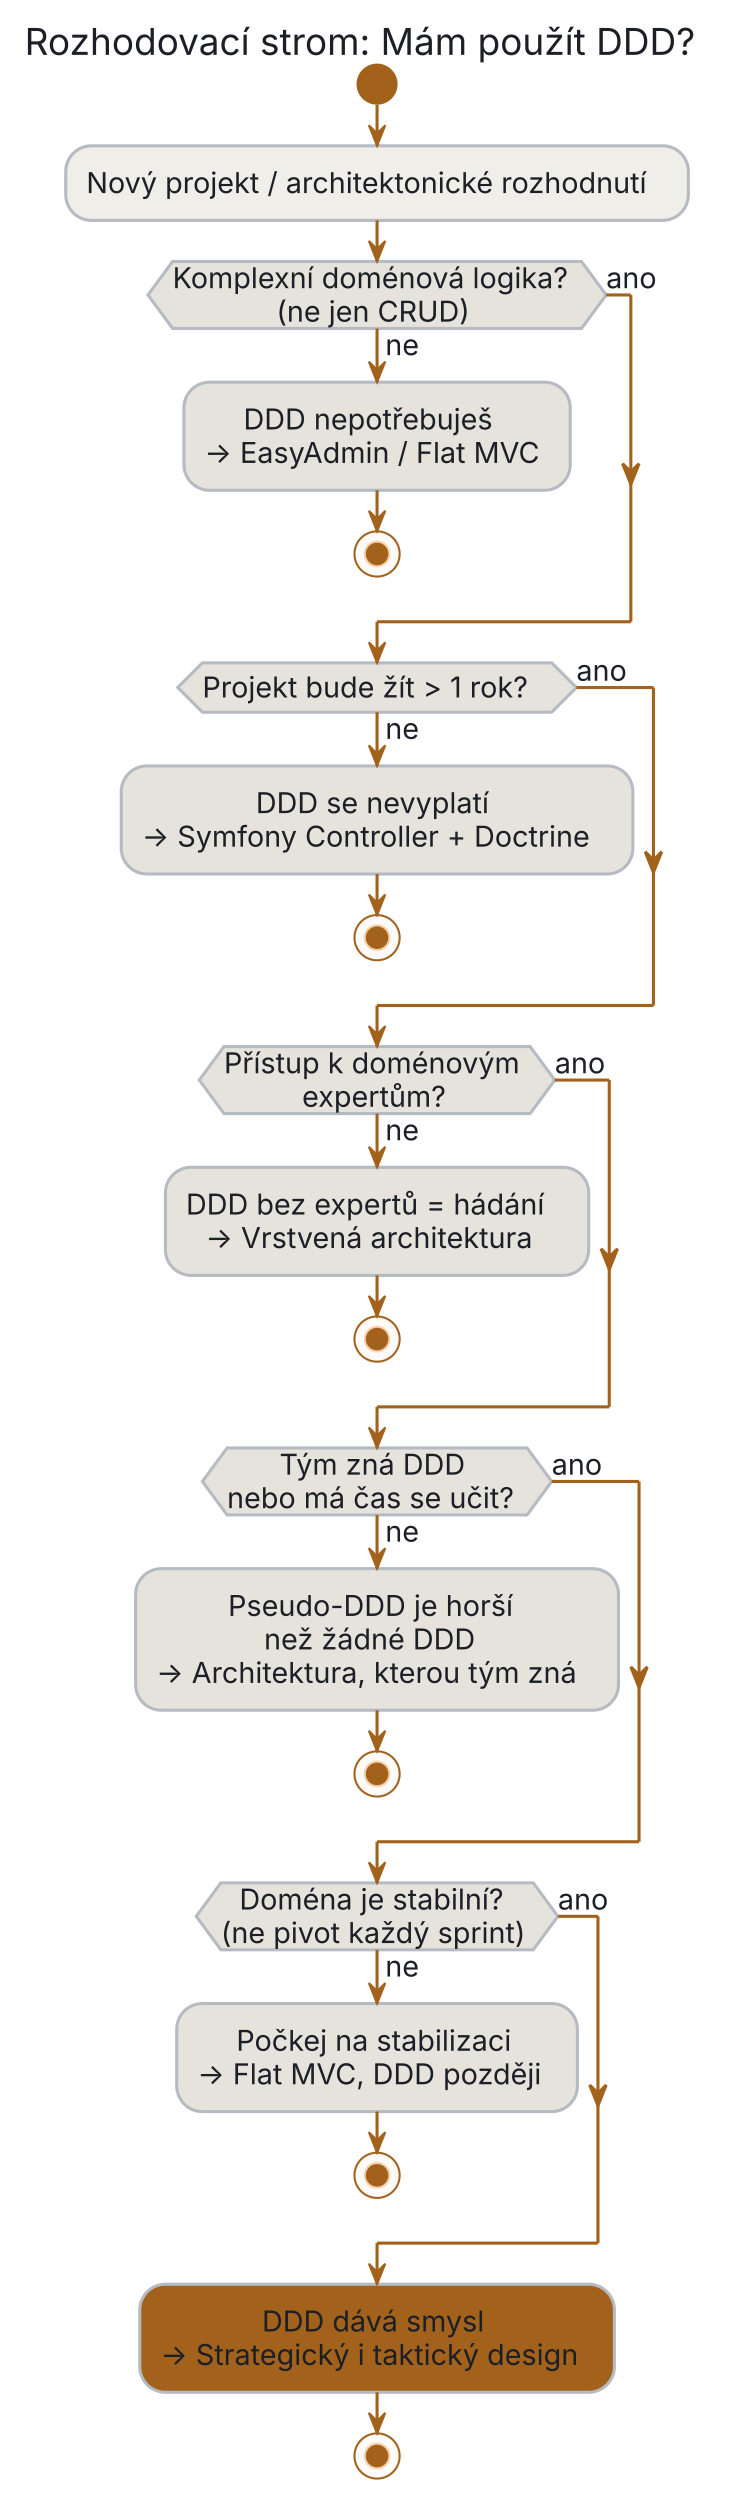
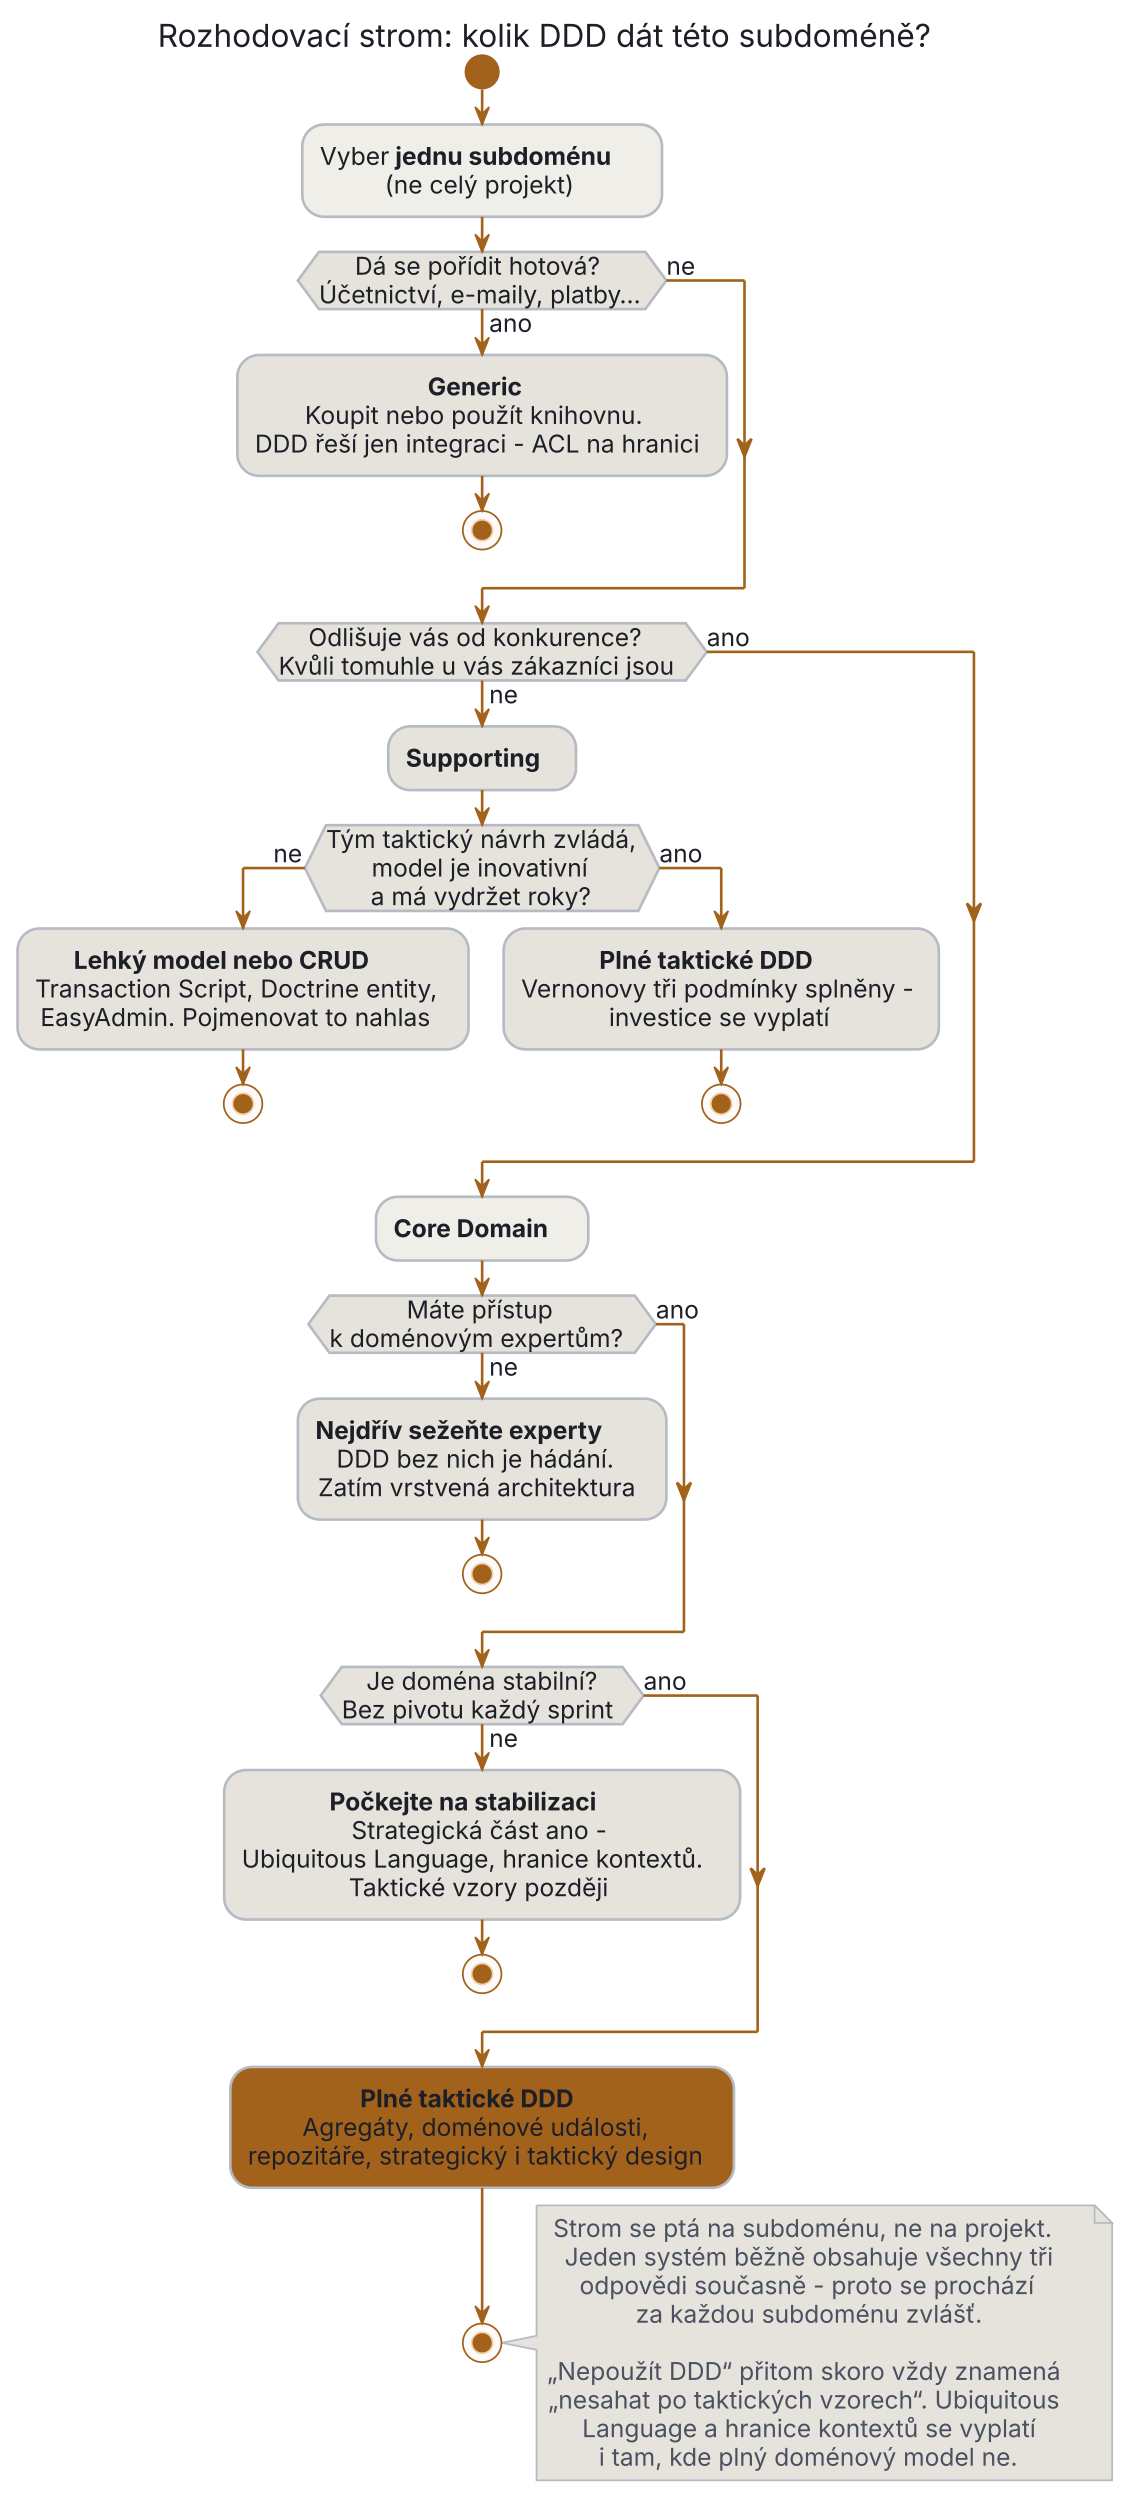
- <svg xmlns="http://www.w3.org/2000/svg" contentScriptType="application/ecmascript" contentStyleType="text/css" height="1901.562px" preserveAspectRatio="none" style="width:571px;height:1901px;background:#fcfbf9;" version="1.1" viewBox="0 0 571 1901" width="571.875px" zoomAndPan="magnify">
+ <svg xmlns="http://www.w3.org/2000/svg" contentScriptType="application/ecmascript" contentStyleType="text/css" height="2226.562px" preserveAspectRatio="none" style="width:1007px;height:2226px;background:#fcfbf9;" version="1.1" viewBox="0 0 1007 2226" width="1007.812px" zoomAndPan="magnify">
  <defs />
  <g>
-     <text fill="#1c1f26" font-family="Inter, ui-sans-serif, system-ui, -apple-system, sans-serif" font-size="28.125" lengthAdjust="spacingAndGlyphs" textLength="534.375" x="18.75" y="41.731">Rozhodovací strom: Mám použít DDD?</text>
-     <ellipse cx="286.719" cy="63.989" fill="#a2621c" rx="15.625" ry="15.625" style="stroke: none; stroke-width: 1.562;" />
-     <rect fill="#f0eee8" height="56.714" rx="19.531" ry="19.531" style="stroke: #b6bac2; stroke-width: 2.344;" width="473.438" x="50" y="110.864" />
-     <text fill="#1c1f26" font-family="Inter, ui-sans-serif, system-ui, -apple-system, sans-serif" font-size="21.875" lengthAdjust="spacingAndGlyphs" textLength="442.188" x="65.625" y="146.794">Nový projekt / architektonické rozhodnutí</text>
-     <rect fill="#e6e3dc" height="82.178" rx="19.531" ry="19.531" style="stroke: #b6bac2; stroke-width: 2.344;" width="293.75" x="139.844" y="290.613" />
-     <text fill="#1c1f26" font-family="Inter, ui-sans-serif, system-ui, -apple-system, sans-serif" font-size="21.875" lengthAdjust="spacingAndGlyphs" textLength="203.125" x="185.156" y="326.543">DDD nepotřebuješ</text>
-     <text fill="#1c1f26" font-family="Inter, ui-sans-serif, system-ui, -apple-system, sans-serif" font-size="21.875" lengthAdjust="spacingAndGlyphs" textLength="262.5" x="155.469" y="352.007">-&gt; EasyAdmin / Flat MVC</text>
-     <ellipse cx="286.719" cy="421.228" fill="#fcfbf9" rx="17.188" ry="17.188" style="stroke: #a2621c; stroke-width: 1.562;" />
-     <ellipse cx="286.719" cy="421.228" fill="#a2621c" rx="9.375" ry="9.375" style="stroke: #F7D1AA; stroke-width: 1.562;" />
-     <polygon fill="#e6e3dc" points="131.25,198.828,442.188,198.828,460.938,224.292,442.188,249.756,131.25,249.756,112.5,224.292,131.25,198.828" style="stroke: #b6bac2; stroke-width: 2.344;" />
-     <text fill="#1c1f26" font-family="Inter, ui-sans-serif, system-ui, -apple-system, sans-serif" font-size="21.875" lengthAdjust="spacingAndGlyphs" textLength="28.125" x="292.969" y="270.061">ne</text>
-     <text fill="#1c1f26" font-family="Inter, ui-sans-serif, system-ui, -apple-system, sans-serif" font-size="21.875" lengthAdjust="spacingAndGlyphs" textLength="310.938" x="131.25" y="219.133">Komplexní doménová logika?</text>
-     <text fill="#1c1f26" font-family="Inter, ui-sans-serif, system-ui, -apple-system, sans-serif" font-size="21.875" lengthAdjust="spacingAndGlyphs" textLength="153.125" x="210.156" y="244.597">(ne jen CRUD)</text>
-     <text fill="#1c1f26" font-family="Inter, ui-sans-serif, system-ui, -apple-system, sans-serif" font-size="21.875" lengthAdjust="spacingAndGlyphs" textLength="40.625" x="460.938" y="219.133">ano</text>
-     <rect fill="#e6e3dc" height="82.178" rx="19.531" ry="19.531" style="stroke: #b6bac2; stroke-width: 2.344;" width="389.062" x="92.188" y="582.398" />
-     <text fill="#1c1f26" font-family="Inter, ui-sans-serif, system-ui, -apple-system, sans-serif" font-size="21.875" lengthAdjust="spacingAndGlyphs" textLength="184.375" x="194.531" y="618.327">DDD se nevyplatí</text>
-     <text fill="#1c1f26" font-family="Inter, ui-sans-serif, system-ui, -apple-system, sans-serif" font-size="21.875" lengthAdjust="spacingAndGlyphs" textLength="357.812" x="107.812" y="643.791">-&gt; Symfony Controller + Doctrine</text>
-     <ellipse cx="286.719" cy="713.013" fill="#fcfbf9" rx="17.188" ry="17.188" style="stroke: #a2621c; stroke-width: 1.562;" />
-     <ellipse cx="286.719" cy="713.013" fill="#a2621c" rx="9.375" ry="9.375" style="stroke: #F7D1AA; stroke-width: 1.562;" />
-     <polygon fill="#e6e3dc" points="153.906,504.041,419.531,504.041,438.281,522.79,419.531,541.54,153.906,541.54,135.156,522.79,153.906,504.041" style="stroke: #b6bac2; stroke-width: 2.344;" />
-     <text fill="#1c1f26" font-family="Inter, ui-sans-serif, system-ui, -apple-system, sans-serif" font-size="21.875" lengthAdjust="spacingAndGlyphs" textLength="28.125" x="292.969" y="561.845">ne</text>
-     <text fill="#1c1f26" font-family="Inter, ui-sans-serif, system-ui, -apple-system, sans-serif" font-size="21.875" lengthAdjust="spacingAndGlyphs" textLength="265.625" x="153.906" y="530.364">Projekt bude žít &gt; 1 rok?</text>
-     <text fill="#1c1f26" font-family="Inter, ui-sans-serif, system-ui, -apple-system, sans-serif" font-size="21.875" lengthAdjust="spacingAndGlyphs" textLength="40.625" x="438.281" y="517.631">ano</text>
-     <rect fill="#e6e3dc" height="82.178" rx="19.531" ry="19.531" style="stroke: #b6bac2; stroke-width: 2.344;" width="321.875" x="125.781" y="887.61" />
-     <text fill="#1c1f26" font-family="Inter, ui-sans-serif, system-ui, -apple-system, sans-serif" font-size="21.875" lengthAdjust="spacingAndGlyphs" textLength="290.625" x="141.406" y="923.54">DDD bez expertů = hádání</text>
-     <text fill="#1c1f26" font-family="Inter, ui-sans-serif, system-ui, -apple-system, sans-serif" font-size="21.875" lengthAdjust="spacingAndGlyphs" textLength="260.938" x="156.25" y="949.004">-&gt; Vrstvená architektura</text>
-     <ellipse cx="286.719" cy="1018.225" fill="#fcfbf9" rx="17.188" ry="17.188" style="stroke: #a2621c; stroke-width: 1.562;" />
-     <ellipse cx="286.719" cy="1018.225" fill="#a2621c" rx="9.375" ry="9.375" style="stroke: #F7D1AA; stroke-width: 1.562;" />
-     <polygon fill="#e6e3dc" points="170.312,795.825,403.125,795.825,421.875,821.289,403.125,846.753,170.312,846.753,151.562,821.289,170.312,795.825" style="stroke: #b6bac2; stroke-width: 2.344;" />
-     <text fill="#1c1f26" font-family="Inter, ui-sans-serif, system-ui, -apple-system, sans-serif" font-size="21.875" lengthAdjust="spacingAndGlyphs" textLength="28.125" x="292.969" y="867.058">ne</text>
-     <text fill="#1c1f26" font-family="Inter, ui-sans-serif, system-ui, -apple-system, sans-serif" font-size="21.875" lengthAdjust="spacingAndGlyphs" textLength="232.812" x="170.312" y="816.13">Přístup k doménovým</text>
-     <text fill="#1c1f26" font-family="Inter, ui-sans-serif, system-ui, -apple-system, sans-serif" font-size="21.875" lengthAdjust="spacingAndGlyphs" textLength="114.062" x="229.688" y="841.594">expertům?</text>
-     <text fill="#1c1f26" font-family="Inter, ui-sans-serif, system-ui, -apple-system, sans-serif" font-size="21.875" lengthAdjust="spacingAndGlyphs" textLength="40.625" x="421.875" y="816.13">ano</text>
-     <rect fill="#e6e3dc" height="107.642" rx="19.531" ry="19.531" style="stroke: #b6bac2; stroke-width: 2.344;" width="367.188" x="103.125" y="1192.822" />
-     <text fill="#1c1f26" font-family="Inter, ui-sans-serif, system-ui, -apple-system, sans-serif" font-size="21.875" lengthAdjust="spacingAndGlyphs" textLength="226.562" x="173.438" y="1228.752">Pseudo-DDD je horší</text>
-     <text fill="#1c1f26" font-family="Inter, ui-sans-serif, system-ui, -apple-system, sans-serif" font-size="21.875" lengthAdjust="spacingAndGlyphs" textLength="171.875" x="200.781" y="1254.216">než žádné DDD</text>
-     <text fill="#1c1f26" font-family="Inter, ui-sans-serif, system-ui, -apple-system, sans-serif" font-size="21.875" lengthAdjust="spacingAndGlyphs" textLength="335.938" x="118.75" y="1279.68">-&gt; Architektura, kterou tým zná</text>
-     <ellipse cx="286.719" cy="1348.901" fill="#fcfbf9" rx="17.188" ry="17.188" style="stroke: #a2621c; stroke-width: 1.562;" />
-     <ellipse cx="286.719" cy="1348.901" fill="#a2621c" rx="9.375" ry="9.375" style="stroke: #F7D1AA; stroke-width: 1.562;" />
-     <polygon fill="#e6e3dc" points="172.656,1101.038,400.781,1101.038,419.531,1126.502,400.781,1151.965,172.656,1151.965,153.906,1126.502,172.656,1101.038" style="stroke: #b6bac2; stroke-width: 2.344;" />
-     <text fill="#1c1f26" font-family="Inter, ui-sans-serif, system-ui, -apple-system, sans-serif" font-size="21.875" lengthAdjust="spacingAndGlyphs" textLength="28.125" x="292.969" y="1172.27">ne</text>
-     <text fill="#1c1f26" font-family="Inter, ui-sans-serif, system-ui, -apple-system, sans-serif" font-size="21.875" lengthAdjust="spacingAndGlyphs" textLength="148.438" x="212.5" y="1121.342">Tým zná DDD</text>
-     <text fill="#1c1f26" font-family="Inter, ui-sans-serif, system-ui, -apple-system, sans-serif" font-size="21.875" lengthAdjust="spacingAndGlyphs" textLength="228.125" x="172.656" y="1146.806">nebo má čas se učit?</text>
-     <text fill="#1c1f26" font-family="Inter, ui-sans-serif, system-ui, -apple-system, sans-serif" font-size="21.875" lengthAdjust="spacingAndGlyphs" textLength="40.625" x="419.531" y="1121.342">ano</text>
-     <rect fill="#e6e3dc" height="82.178" rx="19.531" ry="19.531" style="stroke: #b6bac2; stroke-width: 2.344;" width="304.688" x="134.375" y="1523.498" />
-     <text fill="#1c1f26" font-family="Inter, ui-sans-serif, system-ui, -apple-system, sans-serif" font-size="21.875" lengthAdjust="spacingAndGlyphs" textLength="214.062" x="179.688" y="1559.428">Počkej na stabilizaci</text>
-     <text fill="#1c1f26" font-family="Inter, ui-sans-serif, system-ui, -apple-system, sans-serif" font-size="21.875" lengthAdjust="spacingAndGlyphs" textLength="273.438" x="150" y="1584.892">-&gt; Flat MVC, DDD později</text>
-     <ellipse cx="286.719" cy="1654.114" fill="#fcfbf9" rx="17.188" ry="17.188" style="stroke: #a2621c; stroke-width: 1.562;" />
-     <ellipse cx="286.719" cy="1654.114" fill="#a2621c" rx="9.375" ry="9.375" style="stroke: #F7D1AA; stroke-width: 1.562;" />
-     <polygon fill="#e6e3dc" points="167.969,1431.714,405.469,1431.714,424.219,1457.178,405.469,1482.642,167.969,1482.642,149.219,1457.178,167.969,1431.714" style="stroke: #b6bac2; stroke-width: 2.344;" />
-     <text fill="#1c1f26" font-family="Inter, ui-sans-serif, system-ui, -apple-system, sans-serif" font-size="21.875" lengthAdjust="spacingAndGlyphs" textLength="28.125" x="292.969" y="1502.947">ne</text>
-     <text fill="#1c1f26" font-family="Inter, ui-sans-serif, system-ui, -apple-system, sans-serif" font-size="21.875" lengthAdjust="spacingAndGlyphs" textLength="209.375" x="182.031" y="1452.019">Doména je stabilní?</text>
-     <text fill="#1c1f26" font-family="Inter, ui-sans-serif, system-ui, -apple-system, sans-serif" font-size="21.875" lengthAdjust="spacingAndGlyphs" textLength="237.5" x="167.969" y="1477.483">(ne pivot každý sprint)</text>
-     <text fill="#1c1f26" font-family="Inter, ui-sans-serif, system-ui, -apple-system, sans-serif" font-size="21.875" lengthAdjust="spacingAndGlyphs" textLength="40.625" x="424.219" y="1452.019">ano</text>
-     <rect fill="#a2621c" height="82.178" rx="19.531" ry="19.531" style="stroke: #b6bac2; stroke-width: 2.344;" width="360.938" x="106.25" y="1736.926" />
-     <text fill="#1c1f26" font-family="Inter, ui-sans-serif, system-ui, -apple-system, sans-serif" font-size="21.875" lengthAdjust="spacingAndGlyphs" textLength="175" x="199.219" y="1772.856">DDD dává smysl</text>
-     <text fill="#1c1f26" font-family="Inter, ui-sans-serif, system-ui, -apple-system, sans-serif" font-size="21.875" lengthAdjust="spacingAndGlyphs" textLength="329.688" x="121.875" y="1798.32">-&gt; Strategický i taktický design</text>
-     <ellipse cx="286.719" cy="1867.542" fill="#fcfbf9" rx="17.188" ry="17.188" style="stroke: #a2621c; stroke-width: 1.562;" />
-     <ellipse cx="286.719" cy="1867.542" fill="#a2621c" rx="9.375" ry="9.375" style="stroke: #F7D1AA; stroke-width: 1.562;" />
-     <line style="stroke: #a2621c; stroke-width: 2.344;" x1="286.719" x2="286.719" y1="79.614" y2="110.864" />
-     <polygon fill="#a2621c" points="280.469,95.239,286.719,110.864,292.969,95.239,286.719,101.489" style="stroke: #a2621c; stroke-width: 1.562;" />
-     <line style="stroke: #a2621c; stroke-width: 2.344;" x1="286.719" x2="286.719" y1="372.791" y2="404.041" />
-     <polygon fill="#a2621c" points="280.469,388.416,286.719,404.041,292.969,388.416,286.719,394.666" style="stroke: #a2621c; stroke-width: 1.562;" />
-     <line style="stroke: #a2621c; stroke-width: 2.344;" x1="286.719" x2="286.719" y1="249.756" y2="290.613" />
-     <polygon fill="#a2621c" points="280.469,274.988,286.719,290.613,292.969,274.988,286.719,281.238" style="stroke: #a2621c; stroke-width: 1.562;" />
-     <line style="stroke: #a2621c; stroke-width: 2.344;" x1="460.938" x2="479.688" y1="224.292" y2="224.292" />
-     <polygon fill="#a2621c" points="473.438,352.563,479.688,368.188,485.938,352.563,479.688,358.813" style="stroke: #a2621c; stroke-width: 2.344;" />
-     <line style="stroke: #a2621c; stroke-width: 2.344;" x1="479.688" x2="479.688" y1="224.292" y2="472.791" />
-     <line style="stroke: #a2621c; stroke-width: 2.344;" x1="479.688" x2="286.719" y1="472.791" y2="472.791" />
-     <line style="stroke: #a2621c; stroke-width: 2.344;" x1="286.719" x2="286.719" y1="472.791" y2="504.041" />
-     <polygon fill="#a2621c" points="280.469,488.416,286.719,504.041,292.969,488.416,286.719,494.666" style="stroke: #a2621c; stroke-width: 1.562;" />
-     <line style="stroke: #a2621c; stroke-width: 2.344;" x1="286.719" x2="286.719" y1="167.578" y2="198.828" />
-     <polygon fill="#a2621c" points="280.469,183.203,286.719,198.828,292.969,183.203,286.719,189.453" style="stroke: #a2621c; stroke-width: 1.562;" />
-     <line style="stroke: #a2621c; stroke-width: 2.344;" x1="286.719" x2="286.719" y1="664.575" y2="695.825" />
-     <polygon fill="#a2621c" points="280.469,680.2,286.719,695.825,292.969,680.2,286.719,686.45" style="stroke: #a2621c; stroke-width: 1.562;" />
-     <line style="stroke: #a2621c; stroke-width: 2.344;" x1="286.719" x2="286.719" y1="541.54" y2="582.398" />
-     <polygon fill="#a2621c" points="280.469,566.773,286.719,582.398,292.969,566.773,286.719,573.023" style="stroke: #a2621c; stroke-width: 1.562;" />
-     <line style="stroke: #a2621c; stroke-width: 2.344;" x1="438.281" x2="496.875" y1="522.79" y2="522.79" />
-     <polygon fill="#a2621c" points="490.625,647.705,496.875,663.33,503.125,647.705,496.875,653.955" style="stroke: #a2621c; stroke-width: 2.344;" />
-     <line style="stroke: #a2621c; stroke-width: 2.344;" x1="496.875" x2="496.875" y1="522.79" y2="764.575" />
-     <line style="stroke: #a2621c; stroke-width: 2.344;" x1="496.875" x2="286.719" y1="764.575" y2="764.575" />
-     <line style="stroke: #a2621c; stroke-width: 2.344;" x1="286.719" x2="286.719" y1="764.575" y2="795.825" />
-     <polygon fill="#a2621c" points="280.469,780.2,286.719,795.825,292.969,780.2,286.719,786.45" style="stroke: #a2621c; stroke-width: 1.562;" />
-     <line style="stroke: #a2621c; stroke-width: 2.344;" x1="286.719" x2="286.719" y1="969.788" y2="1001.038" />
-     <polygon fill="#a2621c" points="280.469,985.413,286.719,1001.038,292.969,985.413,286.719,991.663" style="stroke: #a2621c; stroke-width: 1.562;" />
-     <line style="stroke: #a2621c; stroke-width: 2.344;" x1="286.719" x2="286.719" y1="846.753" y2="887.61" />
-     <polygon fill="#a2621c" points="280.469,871.985,286.719,887.61,292.969,871.985,286.719,878.235" style="stroke: #a2621c; stroke-width: 1.562;" />
-     <line style="stroke: #a2621c; stroke-width: 2.344;" x1="421.875" x2="463.281" y1="821.289" y2="821.289" />
-     <polygon fill="#a2621c" points="457.031,949.561,463.281,965.186,469.531,949.561,463.281,955.811" style="stroke: #a2621c; stroke-width: 2.344;" />
-     <line style="stroke: #a2621c; stroke-width: 2.344;" x1="463.281" x2="463.281" y1="821.289" y2="1069.788" />
-     <line style="stroke: #a2621c; stroke-width: 2.344;" x1="463.281" x2="286.719" y1="1069.788" y2="1069.788" />
-     <line style="stroke: #a2621c; stroke-width: 2.344;" x1="286.719" x2="286.719" y1="1069.788" y2="1101.038" />
-     <polygon fill="#a2621c" points="280.469,1085.413,286.719,1101.038,292.969,1085.413,286.719,1091.663" style="stroke: #a2621c; stroke-width: 1.562;" />
-     <line style="stroke: #a2621c; stroke-width: 2.344;" x1="286.719" x2="286.719" y1="1300.464" y2="1331.714" />
-     <polygon fill="#a2621c" points="280.469,1316.089,286.719,1331.714,292.969,1316.089,286.719,1322.339" style="stroke: #a2621c; stroke-width: 1.562;" />
-     <line style="stroke: #a2621c; stroke-width: 2.344;" x1="286.719" x2="286.719" y1="1151.965" y2="1192.822" />
-     <polygon fill="#a2621c" points="280.469,1177.197,286.719,1192.822,292.969,1177.197,286.719,1183.447" style="stroke: #a2621c; stroke-width: 1.562;" />
-     <line style="stroke: #a2621c; stroke-width: 2.344;" x1="419.531" x2="485.938" y1="1126.502" y2="1126.502" />
-     <polygon fill="#a2621c" points="479.688,1267.505,485.938,1283.13,492.188,1267.505,485.938,1273.755" style="stroke: #a2621c; stroke-width: 2.344;" />
-     <line style="stroke: #a2621c; stroke-width: 2.344;" x1="485.938" x2="485.938" y1="1126.502" y2="1400.464" />
-     <line style="stroke: #a2621c; stroke-width: 2.344;" x1="485.938" x2="286.719" y1="1400.464" y2="1400.464" />
-     <line style="stroke: #a2621c; stroke-width: 2.344;" x1="286.719" x2="286.719" y1="1400.464" y2="1431.714" />
-     <polygon fill="#a2621c" points="280.469,1416.089,286.719,1431.714,292.969,1416.089,286.719,1422.339" style="stroke: #a2621c; stroke-width: 1.562;" />
-     <line style="stroke: #a2621c; stroke-width: 2.344;" x1="286.719" x2="286.719" y1="1605.676" y2="1636.926" />
-     <polygon fill="#a2621c" points="280.469,1621.301,286.719,1636.926,292.969,1621.301,286.719,1627.551" style="stroke: #a2621c; stroke-width: 1.562;" />
-     <line style="stroke: #a2621c; stroke-width: 2.344;" x1="286.719" x2="286.719" y1="1482.642" y2="1523.498" />
-     <polygon fill="#a2621c" points="280.469,1507.873,286.719,1523.498,292.969,1507.873,286.719,1514.123" style="stroke: #a2621c; stroke-width: 1.562;" />
-     <line style="stroke: #a2621c; stroke-width: 2.344;" x1="424.219" x2="454.688" y1="1457.178" y2="1457.178" />
-     <polygon fill="#a2621c" points="448.438,1585.449,454.688,1601.074,460.938,1585.449,454.688,1591.699" style="stroke: #a2621c; stroke-width: 2.344;" />
-     <line style="stroke: #a2621c; stroke-width: 2.344;" x1="454.688" x2="454.688" y1="1457.178" y2="1705.676" />
-     <line style="stroke: #a2621c; stroke-width: 2.344;" x1="454.688" x2="286.719" y1="1705.676" y2="1705.676" />
-     <line style="stroke: #a2621c; stroke-width: 2.344;" x1="286.719" x2="286.719" y1="1705.676" y2="1736.926" />
-     <polygon fill="#a2621c" points="280.469,1721.301,286.719,1736.926,292.969,1721.301,286.719,1727.551" style="stroke: #a2621c; stroke-width: 1.562;" />
-     <line style="stroke: #a2621c; stroke-width: 2.344;" x1="286.719" x2="286.719" y1="1819.104" y2="1850.354" />
-     <polygon fill="#a2621c" points="280.469,1834.729,286.719,1850.354,292.969,1834.729,286.719,1840.979" style="stroke: #a2621c; stroke-width: 1.562;" />
+     <text fill="#1c1f26" font-family="Inter, ui-sans-serif, system-ui, -apple-system, sans-serif" font-size="28.125" lengthAdjust="spacingAndGlyphs" textLength="725" x="140.43" y="41.731">Rozhodovací strom: kolik DDD dát této subdoméně?</text>
+     <ellipse cx="429.297" cy="63.989" fill="#a2621c" rx="15.625" ry="15.625" style="stroke: none; stroke-width: 1.562;" />
+     <rect fill="#f0eee8" height="82.178" rx="19.531" ry="19.531" style="stroke: #b6bac2; stroke-width: 2.344;" width="320.312" x="269.141" y="110.864" />
+     <text fill="#1c1f26" font-family="Inter, ui-sans-serif, system-ui, -apple-system, sans-serif" font-size="21.875" lengthAdjust="spacingAndGlyphs" textLength="60.938" x="284.766" y="146.794">Vyber</text>
+     <text fill="#1c1f26" font-family="Inter, ui-sans-serif, system-ui, -apple-system, sans-serif" font-size="21.875" font-weight="bold" lengthAdjust="spacingAndGlyphs" textLength="221.875" x="351.953" y="146.794">jednu subdoménu</text>
+     <text fill="#1c1f26" font-family="Inter, ui-sans-serif, system-ui, -apple-system, sans-serif" font-size="21.875" lengthAdjust="spacingAndGlyphs" textLength="173.438" x="342.578" y="172.258">(ne celý projekt)</text>
+     <rect fill="#e6e3dc" height="107.642" rx="19.531" ry="19.531" style="stroke: #b6bac2; stroke-width: 2.344;" width="435.938" x="211.328" y="316.077" />
+     <text fill="#1c1f26" font-family="Inter, ui-sans-serif, system-ui, -apple-system, sans-serif" font-size="21.875" font-weight="bold" lengthAdjust="spacingAndGlyphs" textLength="96.875" x="380.859" y="352.007">Generic</text>
+     <text fill="#1c1f26" font-family="Inter, ui-sans-serif, system-ui, -apple-system, sans-serif" font-size="21.875" lengthAdjust="spacingAndGlyphs" textLength="315.625" x="271.484" y="377.47">Koupit nebo použít knihovnu.</text>
+     <text fill="#1c1f26" font-family="Inter, ui-sans-serif, system-ui, -apple-system, sans-serif" font-size="21.875" lengthAdjust="spacingAndGlyphs" textLength="404.688" x="226.953" y="402.934">DDD řeší jen integraci - ACL na hranici</text>
+     <ellipse cx="429.297" cy="472.156" fill="#fcfbf9" rx="17.188" ry="17.188" style="stroke: #a2621c; stroke-width: 1.562;" />
+     <ellipse cx="429.297" cy="472.156" fill="#a2621c" rx="9.375" ry="9.375" style="stroke: #F7D1AA; stroke-width: 1.562;" />
+     <polygon fill="#e6e3dc" points="283.984,224.292,574.609,224.292,593.359,249.756,574.609,275.22,283.984,275.22,265.234,249.756,283.984,224.292" style="stroke: #b6bac2; stroke-width: 2.344;" />
+     <text fill="#1c1f26" font-family="Inter, ui-sans-serif, system-ui, -apple-system, sans-serif" font-size="21.875" lengthAdjust="spacingAndGlyphs" textLength="40.625" x="435.547" y="295.525">ano</text>
+     <text fill="#1c1f26" font-family="Inter, ui-sans-serif, system-ui, -apple-system, sans-serif" font-size="21.875" lengthAdjust="spacingAndGlyphs" textLength="226.562" x="316.016" y="244.597">Dá se pořídit hotová?</text>
+     <text fill="#1c1f26" font-family="Inter, ui-sans-serif, system-ui, -apple-system, sans-serif" font-size="21.875" lengthAdjust="spacingAndGlyphs" textLength="290.625" x="283.984" y="270.061">Účetnictví, e-maily, platby…</text>
+     <text fill="#1c1f26" font-family="Inter, ui-sans-serif, system-ui, -apple-system, sans-serif" font-size="21.875" lengthAdjust="spacingAndGlyphs" textLength="28.125" x="593.359" y="244.597">ne</text>
+     <rect fill="#e6e3dc" height="56.714" rx="19.531" ry="19.531" style="stroke: #b6bac2; stroke-width: 2.344;" width="167.188" x="345.703" y="646.753" />
+     <text fill="#1c1f26" font-family="Inter, ui-sans-serif, system-ui, -apple-system, sans-serif" font-size="21.875" font-weight="bold" lengthAdjust="spacingAndGlyphs" textLength="135.938" x="361.328" y="682.683">Supporting</text>
+     <polygon fill="#e6e3dc" points="290.234,734.717,568.359,734.717,587.109,772.913,568.359,811.108,290.234,811.108,271.484,772.913,290.234,734.717" style="stroke: #b6bac2; stroke-width: 2.344;" />
+     <text fill="#1c1f26" font-family="Inter, ui-sans-serif, system-ui, -apple-system, sans-serif" font-size="21.875" lengthAdjust="spacingAndGlyphs" textLength="278.125" x="290.234" y="755.022">Tým taktický návrh zvládá,</text>
+     <text fill="#1c1f26" font-family="Inter, ui-sans-serif, system-ui, -apple-system, sans-serif" font-size="21.875" lengthAdjust="spacingAndGlyphs" textLength="196.875" x="330.859" y="780.486">model je inovativní</text>
+     <text fill="#1c1f26" font-family="Inter, ui-sans-serif, system-ui, -apple-system, sans-serif" font-size="21.875" lengthAdjust="spacingAndGlyphs" textLength="198.438" x="330.078" y="805.949">a má vydržet roky?</text>
+     <text fill="#1c1f26" font-family="Inter, ui-sans-serif, system-ui, -apple-system, sans-serif" font-size="21.875" lengthAdjust="spacingAndGlyphs" textLength="28.125" x="243.359" y="767.754">ne</text>
+     <text fill="#1c1f26" font-family="Inter, ui-sans-serif, system-ui, -apple-system, sans-serif" font-size="21.875" lengthAdjust="spacingAndGlyphs" textLength="40.625" x="587.109" y="767.754">ano</text>
+     <rect fill="#e6e3dc" height="107.642" rx="19.531" ry="19.531" style="stroke: #b6bac2; stroke-width: 2.344;" width="401.562" x="15.625" y="826.733" />
+     <text fill="#1c1f26" font-family="Inter, ui-sans-serif, system-ui, -apple-system, sans-serif" font-size="21.875" font-weight="bold" lengthAdjust="spacingAndGlyphs" textLength="301.562" x="65.625" y="862.663">Lehký model nebo CRUD</text>
+     <text fill="#1c1f26" font-family="Inter, ui-sans-serif, system-ui, -apple-system, sans-serif" font-size="21.875" lengthAdjust="spacingAndGlyphs" textLength="370.312" x="31.25" y="888.127">Transaction Script, Doctrine entity,</text>
+     <text fill="#1c1f26" font-family="Inter, ui-sans-serif, system-ui, -apple-system, sans-serif" font-size="21.875" lengthAdjust="spacingAndGlyphs" textLength="360.938" x="35.938" y="913.591">EasyAdmin. Pojmenovat to nahlas</text>
+     <ellipse cx="216.406" cy="982.812" fill="#fcfbf9" rx="17.188" ry="17.188" style="stroke: #a2621c; stroke-width: 1.562;" />
+     <ellipse cx="216.406" cy="982.812" fill="#a2621c" rx="9.375" ry="9.375" style="stroke: #F7D1AA; stroke-width: 1.562;" />
+     <rect fill="#e6e3dc" height="107.642" rx="19.531" ry="19.531" style="stroke: #b6bac2; stroke-width: 2.344;" width="387.5" x="448.438" y="826.733" />
+     <text fill="#1c1f26" font-family="Inter, ui-sans-serif, system-ui, -apple-system, sans-serif" font-size="21.875" font-weight="bold" lengthAdjust="spacingAndGlyphs" textLength="217.188" x="533.594" y="862.663">Plné taktické DDD</text>
+     <text fill="#1c1f26" font-family="Inter, ui-sans-serif, system-ui, -apple-system, sans-serif" font-size="21.875" lengthAdjust="spacingAndGlyphs" textLength="356.25" x="464.062" y="888.127">Vernonovy tři podmínky splněny -</text>
+     <text fill="#1c1f26" font-family="Inter, ui-sans-serif, system-ui, -apple-system, sans-serif" font-size="21.875" lengthAdjust="spacingAndGlyphs" textLength="200" x="542.188" y="913.591">investice se vyplatí</text>
+     <ellipse cx="642.188" cy="982.812" fill="#fcfbf9" rx="17.188" ry="17.188" style="stroke: #a2621c; stroke-width: 1.562;" />
+     <ellipse cx="642.188" cy="982.812" fill="#a2621c" rx="9.375" ry="9.375" style="stroke: #F7D1AA; stroke-width: 1.562;" />
+     <polygon fill="#e6e3dc" points="248.047,554.968,610.547,554.968,629.297,580.432,610.547,605.896,248.047,605.896,229.297,580.432,248.047,554.968" style="stroke: #b6bac2; stroke-width: 2.344;" />
+     <text fill="#1c1f26" font-family="Inter, ui-sans-serif, system-ui, -apple-system, sans-serif" font-size="21.875" lengthAdjust="spacingAndGlyphs" textLength="28.125" x="435.547" y="626.201">ne</text>
+     <text fill="#1c1f26" font-family="Inter, ui-sans-serif, system-ui, -apple-system, sans-serif" font-size="21.875" lengthAdjust="spacingAndGlyphs" textLength="309.375" x="274.609" y="575.273">Odlišuje vás od konkurence?</text>
+     <text fill="#1c1f26" font-family="Inter, ui-sans-serif, system-ui, -apple-system, sans-serif" font-size="21.875" lengthAdjust="spacingAndGlyphs" textLength="362.5" x="248.047" y="600.737">Kvůli tomuhle u vás zákazníci jsou</text>
+     <text fill="#1c1f26" font-family="Inter, ui-sans-serif, system-ui, -apple-system, sans-serif" font-size="21.875" lengthAdjust="spacingAndGlyphs" textLength="40.625" x="629.297" y="575.273">ano</text>
+     <rect fill="#f0eee8" height="56.714" rx="19.531" ry="19.531" style="stroke: #b6bac2; stroke-width: 2.344;" width="189.062" x="334.766" y="1065.625" />
+     <text fill="#1c1f26" font-family="Inter, ui-sans-serif, system-ui, -apple-system, sans-serif" font-size="21.875" font-weight="bold" lengthAdjust="spacingAndGlyphs" textLength="157.812" x="350.391" y="1101.555">Core Domain</text>
+     <rect fill="#e6e3dc" height="107.642" rx="19.531" ry="19.531" style="stroke: #b6bac2; stroke-width: 2.344;" width="328.125" x="265.234" y="1245.373" />
+     <text fill="#1c1f26" font-family="Inter, ui-sans-serif, system-ui, -apple-system, sans-serif" font-size="21.875" font-weight="bold" lengthAdjust="spacingAndGlyphs" textLength="296.875" x="280.859" y="1281.303">Nejdřív sežeňte experty</text>
+     <text fill="#1c1f26" font-family="Inter, ui-sans-serif, system-ui, -apple-system, sans-serif" font-size="21.875" lengthAdjust="spacingAndGlyphs" textLength="259.375" x="299.609" y="1306.767">DDD bez nich je hádání.</text>
+     <text fill="#1c1f26" font-family="Inter, ui-sans-serif, system-ui, -apple-system, sans-serif" font-size="21.875" lengthAdjust="spacingAndGlyphs" textLength="292.188" x="283.203" y="1332.231">Zatím vrstvená architektura</text>
+     <ellipse cx="429.297" cy="1401.453" fill="#fcfbf9" rx="17.188" ry="17.188" style="stroke: #a2621c; stroke-width: 1.562;" />
+     <ellipse cx="429.297" cy="1401.453" fill="#a2621c" rx="9.375" ry="9.375" style="stroke: #F7D1AA; stroke-width: 1.562;" />
+     <polygon fill="#e6e3dc" points="293.359,1153.589,565.234,1153.589,583.984,1179.053,565.234,1204.517,293.359,1204.517,274.609,1179.053,293.359,1153.589" style="stroke: #b6bac2; stroke-width: 2.344;" />
+     <text fill="#1c1f26" font-family="Inter, ui-sans-serif, system-ui, -apple-system, sans-serif" font-size="21.875" lengthAdjust="spacingAndGlyphs" textLength="28.125" x="435.547" y="1224.822">ne</text>
+     <text fill="#1c1f26" font-family="Inter, ui-sans-serif, system-ui, -apple-system, sans-serif" font-size="21.875" lengthAdjust="spacingAndGlyphs" textLength="134.375" x="362.109" y="1173.894">Máte přístup</text>
+     <text fill="#1c1f26" font-family="Inter, ui-sans-serif, system-ui, -apple-system, sans-serif" font-size="21.875" lengthAdjust="spacingAndGlyphs" textLength="271.875" x="293.359" y="1199.358">k doménovým expertům?</text>
+     <text fill="#1c1f26" font-family="Inter, ui-sans-serif, system-ui, -apple-system, sans-serif" font-size="21.875" lengthAdjust="spacingAndGlyphs" textLength="40.625" x="583.984" y="1173.894">ano</text>
+     <rect fill="#e6e3dc" height="133.106" rx="19.531" ry="19.531" style="stroke: #b6bac2; stroke-width: 2.344;" width="459.375" x="199.609" y="1576.05" />
+     <text fill="#1c1f26" font-family="Inter, ui-sans-serif, system-ui, -apple-system, sans-serif" font-size="21.875" font-weight="bold" lengthAdjust="spacingAndGlyphs" textLength="271.875" x="293.359" y="1611.98">Počkejte na stabilizaci</text>
+     <text fill="#1c1f26" font-family="Inter, ui-sans-serif, system-ui, -apple-system, sans-serif" font-size="21.875" lengthAdjust="spacingAndGlyphs" textLength="232.812" x="312.891" y="1637.444">Strategická část ano -</text>
+     <text fill="#1c1f26" font-family="Inter, ui-sans-serif, system-ui, -apple-system, sans-serif" font-size="21.875" lengthAdjust="spacingAndGlyphs" textLength="428.125" x="215.234" y="1662.907">Ubiquitous Language, hranice kontextů.</text>
+     <text fill="#1c1f26" font-family="Inter, ui-sans-serif, system-ui, -apple-system, sans-serif" font-size="21.875" lengthAdjust="spacingAndGlyphs" textLength="237.5" x="310.547" y="1688.371">Taktické vzory později</text>
+     <ellipse cx="429.297" cy="1757.593" fill="#fcfbf9" rx="17.188" ry="17.188" style="stroke: #a2621c; stroke-width: 1.562;" />
+     <ellipse cx="429.297" cy="1757.593" fill="#a2621c" rx="9.375" ry="9.375" style="stroke: #F7D1AA; stroke-width: 1.562;" />
+     <polygon fill="#e6e3dc" points="304.297,1484.265,554.297,1484.265,573.047,1509.729,554.297,1535.193,304.297,1535.193,285.547,1509.729,304.297,1484.265" style="stroke: #b6bac2; stroke-width: 2.344;" />
+     <text fill="#1c1f26" font-family="Inter, ui-sans-serif, system-ui, -apple-system, sans-serif" font-size="21.875" lengthAdjust="spacingAndGlyphs" textLength="28.125" x="435.547" y="1555.498">ne</text>
+     <text fill="#1c1f26" font-family="Inter, ui-sans-serif, system-ui, -apple-system, sans-serif" font-size="21.875" lengthAdjust="spacingAndGlyphs" textLength="206.25" x="326.172" y="1504.57">Je doména stabilní?</text>
+     <text fill="#1c1f26" font-family="Inter, ui-sans-serif, system-ui, -apple-system, sans-serif" font-size="21.875" lengthAdjust="spacingAndGlyphs" textLength="250" x="304.297" y="1530.034">Bez pivotu každý sprint</text>
+     <text fill="#1c1f26" font-family="Inter, ui-sans-serif, system-ui, -apple-system, sans-serif" font-size="21.875" lengthAdjust="spacingAndGlyphs" textLength="40.625" x="573.047" y="1504.57">ano</text>
+     <rect fill="#a2621c" height="107.642" rx="19.531" ry="19.531" style="stroke: #b6bac2; stroke-width: 2.344;" width="448.438" x="205.078" y="1840.405" />
+     <text fill="#1c1f26" font-family="Inter, ui-sans-serif, system-ui, -apple-system, sans-serif" font-size="21.875" font-weight="bold" lengthAdjust="spacingAndGlyphs" textLength="217.188" x="320.703" y="1876.335">Plné taktické DDD</text>
+     <text fill="#1c1f26" font-family="Inter, ui-sans-serif, system-ui, -apple-system, sans-serif" font-size="21.875" lengthAdjust="spacingAndGlyphs" textLength="320.312" x="269.141" y="1901.799">Agregáty, doménové události,</text>
+     <text fill="#1c1f26" font-family="Inter, ui-sans-serif, system-ui, -apple-system, sans-serif" font-size="21.875" lengthAdjust="spacingAndGlyphs" textLength="417.188" x="220.703" y="1927.263">repozitáře, strategický i taktický design</text>
+     <path d="M477.734,1963.672 L477.734,2079.822 L446.484,2086.072 L477.734,2092.322 L477.734,2208.472 A0,0 0 0 0 477.734,2208.472 L990.234,2208.472 A0,0 0 0 0 990.234,2208.472 L990.234,1979.297 L974.609,1963.672 L477.734,1963.672 A0,0 0 0 0 477.734,1963.672 " fill="#e6e3dc" style="stroke: #b6bac2; stroke-width: 1.562;" />
+     <path d="M974.609,1963.672 L974.609,1979.297 L990.234,1979.297 L974.609,1963.672 " fill="#e6e3dc" style="stroke: #b6bac2; stroke-width: 1.562;" />
+     <text fill="#4a5160" font-family="Inter, ui-sans-serif, system-ui, -apple-system, sans-serif" font-size="21.875" lengthAdjust="spacingAndGlyphs" textLength="468.75" x="492.578" y="1991.789">Strom se ptá na subdoménu, ne na projekt.</text>
+     <text fill="#4a5160" font-family="Inter, ui-sans-serif, system-ui, -apple-system, sans-serif" font-size="21.875" lengthAdjust="spacingAndGlyphs" textLength="448.438" x="502.734" y="2017.253">Jeden systém běžně obsahuje všechny tři</text>
+     <text fill="#4a5160" font-family="Inter, ui-sans-serif, system-ui, -apple-system, sans-serif" font-size="21.875" lengthAdjust="spacingAndGlyphs" textLength="421.875" x="516.016" y="2042.717">odpovědi současně - proto se prochází</text>
+     <text fill="#4a5160" font-family="Inter, ui-sans-serif, system-ui, -apple-system, sans-serif" font-size="21.875" lengthAdjust="spacingAndGlyphs" textLength="321.875" x="566.016" y="2068.181">za každou subdoménu zvlášť.</text>
+     <text fill="#4a5160" font-family="Inter, ui-sans-serif, system-ui, -apple-system, sans-serif" font-size="21.875" lengthAdjust="spacingAndGlyphs" textLength="0" x="730.078" y="2093.645" />
+     <text fill="#4a5160" font-family="Inter, ui-sans-serif, system-ui, -apple-system, sans-serif" font-size="21.875" lengthAdjust="spacingAndGlyphs" textLength="479.688" x="487.109" y="2119.109">„Nepoužít DDD“ přitom skoro vždy znamená</text>
+     <text fill="#4a5160" font-family="Inter, ui-sans-serif, system-ui, -apple-system, sans-serif" font-size="21.875" lengthAdjust="spacingAndGlyphs" textLength="478.125" x="487.891" y="2144.572">„nesahat po taktických vzorech“. Ubiquitous</text>
+     <text fill="#4a5160" font-family="Inter, ui-sans-serif, system-ui, -apple-system, sans-serif" font-size="21.875" lengthAdjust="spacingAndGlyphs" textLength="417.188" x="518.359" y="2170.036">Language a hranice kontextů se vyplatí</text>
+     <text fill="#4a5160" font-family="Inter, ui-sans-serif, system-ui, -apple-system, sans-serif" font-size="21.875" lengthAdjust="spacingAndGlyphs" textLength="387.5" x="533.203" y="2195.5">i tam, kde plný doménový model ne.</text>
+     <ellipse cx="429.297" cy="2086.072" fill="#fcfbf9" rx="17.188" ry="17.188" style="stroke: #a2621c; stroke-width: 1.562;" />
+     <ellipse cx="429.297" cy="2086.072" fill="#a2621c" rx="9.375" ry="9.375" style="stroke: #F7D1AA; stroke-width: 1.562;" />
+     <line style="stroke: #a2621c; stroke-width: 2.344;" x1="429.297" x2="429.297" y1="79.614" y2="110.864" />
+     <polygon fill="#a2621c" points="423.047,95.239,429.297,110.864,435.547,95.239,429.297,101.489" style="stroke: #a2621c; stroke-width: 1.562;" />
+     <line style="stroke: #a2621c; stroke-width: 2.344;" x1="429.297" x2="429.297" y1="423.718" y2="454.968" />
+     <polygon fill="#a2621c" points="423.047,439.343,429.297,454.968,435.547,439.343,429.297,445.593" style="stroke: #a2621c; stroke-width: 1.562;" />
+     <line style="stroke: #a2621c; stroke-width: 2.344;" x1="429.297" x2="429.297" y1="275.22" y2="316.077" />
+     <polygon fill="#a2621c" points="423.047,300.452,429.297,316.077,435.547,300.452,429.297,306.702" style="stroke: #a2621c; stroke-width: 1.562;" />
+     <line style="stroke: #a2621c; stroke-width: 2.344;" x1="593.359" x2="662.891" y1="249.756" y2="249.756" />
+     <polygon fill="#a2621c" points="656.641,390.759,662.891,406.384,669.141,390.759,662.891,397.009" style="stroke: #a2621c; stroke-width: 2.344;" />
+     <line style="stroke: #a2621c; stroke-width: 2.344;" x1="662.891" x2="662.891" y1="249.756" y2="523.718" />
+     <line style="stroke: #a2621c; stroke-width: 2.344;" x1="662.891" x2="429.297" y1="523.718" y2="523.718" />
+     <line style="stroke: #a2621c; stroke-width: 2.344;" x1="429.297" x2="429.297" y1="523.718" y2="554.968" />
+     <polygon fill="#a2621c" points="423.047,539.343,429.297,554.968,435.547,539.343,429.297,545.593" style="stroke: #a2621c; stroke-width: 1.562;" />
+     <line style="stroke: #a2621c; stroke-width: 2.344;" x1="429.297" x2="429.297" y1="193.042" y2="224.292" />
+     <polygon fill="#a2621c" points="423.047,208.667,429.297,224.292,435.547,208.667,429.297,214.917" style="stroke: #a2621c; stroke-width: 1.562;" />
+     <line style="stroke: #a2621c; stroke-width: 2.344;" x1="216.406" x2="216.406" y1="934.375" y2="965.625" />
+     <polygon fill="#a2621c" points="210.156,950,216.406,965.625,222.656,950,216.406,956.25" style="stroke: #a2621c; stroke-width: 1.562;" />
+     <line style="stroke: #a2621c; stroke-width: 2.344;" x1="642.188" x2="642.188" y1="934.375" y2="965.625" />
+     <polygon fill="#a2621c" points="635.938,950,642.188,965.625,648.438,950,642.188,956.25" style="stroke: #a2621c; stroke-width: 1.562;" />
+     <line style="stroke: #a2621c; stroke-width: 2.344;" x1="271.484" x2="216.406" y1="772.913" y2="772.913" />
+     <line style="stroke: #a2621c; stroke-width: 2.344;" x1="216.406" x2="216.406" y1="772.913" y2="826.733" />
+     <polygon fill="#a2621c" points="210.156,811.108,216.406,826.733,222.656,811.108,216.406,817.358" style="stroke: #a2621c; stroke-width: 1.562;" />
+     <line style="stroke: #a2621c; stroke-width: 2.344;" x1="587.109" x2="642.188" y1="772.913" y2="772.913" />
+     <line style="stroke: #a2621c; stroke-width: 2.344;" x1="642.188" x2="642.188" y1="772.913" y2="826.733" />
+     <polygon fill="#a2621c" points="635.938,811.108,642.188,826.733,648.438,811.108,642.188,817.358" style="stroke: #a2621c; stroke-width: 1.562;" />
+     <line style="stroke: #a2621c; stroke-width: 2.344;" x1="429.297" x2="429.297" y1="703.467" y2="734.717" />
+     <polygon fill="#a2621c" points="423.047,719.092,429.297,734.717,435.547,719.092,429.297,725.342" style="stroke: #a2621c; stroke-width: 1.562;" />
+     <line style="stroke: #a2621c; stroke-width: 2.344;" x1="429.297" x2="429.297" y1="605.896" y2="646.753" />
+     <polygon fill="#a2621c" points="423.047,631.128,429.297,646.753,435.547,631.128,429.297,637.378" style="stroke: #a2621c; stroke-width: 1.562;" />
+     <line style="stroke: #a2621c; stroke-width: 2.344;" x1="629.297" x2="867.188" y1="580.432" y2="580.432" />
+     <polygon fill="#a2621c" points="860.938,804.394,867.188,820.019,873.438,804.394,867.188,810.644" style="stroke: #a2621c; stroke-width: 2.344;" />
+     <line style="stroke: #a2621c; stroke-width: 2.344;" x1="867.188" x2="867.188" y1="580.432" y2="1034.375" />
+     <line style="stroke: #a2621c; stroke-width: 2.344;" x1="867.188" x2="429.297" y1="1034.375" y2="1034.375" />
+     <line style="stroke: #a2621c; stroke-width: 2.344;" x1="429.297" x2="429.297" y1="1034.375" y2="1065.625" />
+     <polygon fill="#a2621c" points="423.047,1050,429.297,1065.625,435.547,1050,429.297,1056.25" style="stroke: #a2621c; stroke-width: 1.562;" />
+     <line style="stroke: #a2621c; stroke-width: 2.344;" x1="429.297" x2="429.297" y1="1353.015" y2="1384.265" />
+     <polygon fill="#a2621c" points="423.047,1368.64,429.297,1384.265,435.547,1368.64,429.297,1374.89" style="stroke: #a2621c; stroke-width: 1.562;" />
+     <line style="stroke: #a2621c; stroke-width: 2.344;" x1="429.297" x2="429.297" y1="1204.517" y2="1245.373" />
+     <polygon fill="#a2621c" points="423.047,1229.748,429.297,1245.373,435.547,1229.748,429.297,1235.998" style="stroke: #a2621c; stroke-width: 1.562;" />
+     <line style="stroke: #a2621c; stroke-width: 2.344;" x1="583.984" x2="608.984" y1="1179.053" y2="1179.053" />
+     <polygon fill="#a2621c" points="602.734,1320.056,608.984,1335.681,615.234,1320.056,608.984,1326.306" style="stroke: #a2621c; stroke-width: 2.344;" />
+     <line style="stroke: #a2621c; stroke-width: 2.344;" x1="608.984" x2="608.984" y1="1179.053" y2="1453.015" />
+     <line style="stroke: #a2621c; stroke-width: 2.344;" x1="608.984" x2="429.297" y1="1453.015" y2="1453.015" />
+     <line style="stroke: #a2621c; stroke-width: 2.344;" x1="429.297" x2="429.297" y1="1453.015" y2="1484.265" />
+     <polygon fill="#a2621c" points="423.047,1468.64,429.297,1484.265,435.547,1468.64,429.297,1474.89" style="stroke: #a2621c; stroke-width: 1.562;" />
+     <line style="stroke: #a2621c; stroke-width: 2.344;" x1="429.297" x2="429.297" y1="1122.339" y2="1153.589" />
+     <polygon fill="#a2621c" points="423.047,1137.964,429.297,1153.589,435.547,1137.964,429.297,1144.214" style="stroke: #a2621c; stroke-width: 1.562;" />
+     <line style="stroke: #a2621c; stroke-width: 2.344;" x1="429.297" x2="429.297" y1="1709.155" y2="1740.405" />
+     <polygon fill="#a2621c" points="423.047,1724.78,429.297,1740.405,435.547,1724.78,429.297,1731.03" style="stroke: #a2621c; stroke-width: 1.562;" />
+     <line style="stroke: #a2621c; stroke-width: 2.344;" x1="429.297" x2="429.297" y1="1535.193" y2="1576.05" />
+     <polygon fill="#a2621c" points="423.047,1560.425,429.297,1576.05,435.547,1560.425,429.297,1566.675" style="stroke: #a2621c; stroke-width: 1.562;" />
+     <line style="stroke: #a2621c; stroke-width: 2.344;" x1="573.047" x2="674.609" y1="1509.729" y2="1509.729" />
+     <polygon fill="#a2621c" points="668.359,1663.464,674.609,1679.089,680.859,1663.464,674.609,1669.714" style="stroke: #a2621c; stroke-width: 2.344;" />
+     <line style="stroke: #a2621c; stroke-width: 2.344;" x1="674.609" x2="674.609" y1="1509.729" y2="1809.155" />
+     <line style="stroke: #a2621c; stroke-width: 2.344;" x1="674.609" x2="429.297" y1="1809.155" y2="1809.155" />
+     <line style="stroke: #a2621c; stroke-width: 2.344;" x1="429.297" x2="429.297" y1="1809.155" y2="1840.405" />
+     <polygon fill="#a2621c" points="423.047,1824.78,429.297,1840.405,435.547,1824.78,429.297,1831.03" style="stroke: #a2621c; stroke-width: 1.562;" />
+     <line style="stroke: #a2621c; stroke-width: 2.344;" x1="429.297" x2="429.297" y1="1948.047" y2="2068.884" />
+     <polygon fill="#a2621c" points="423.047,2053.259,429.297,2068.884,435.547,2053.259,429.297,2059.509" style="stroke: #a2621c; stroke-width: 1.562;" />
  </g>
</svg>
